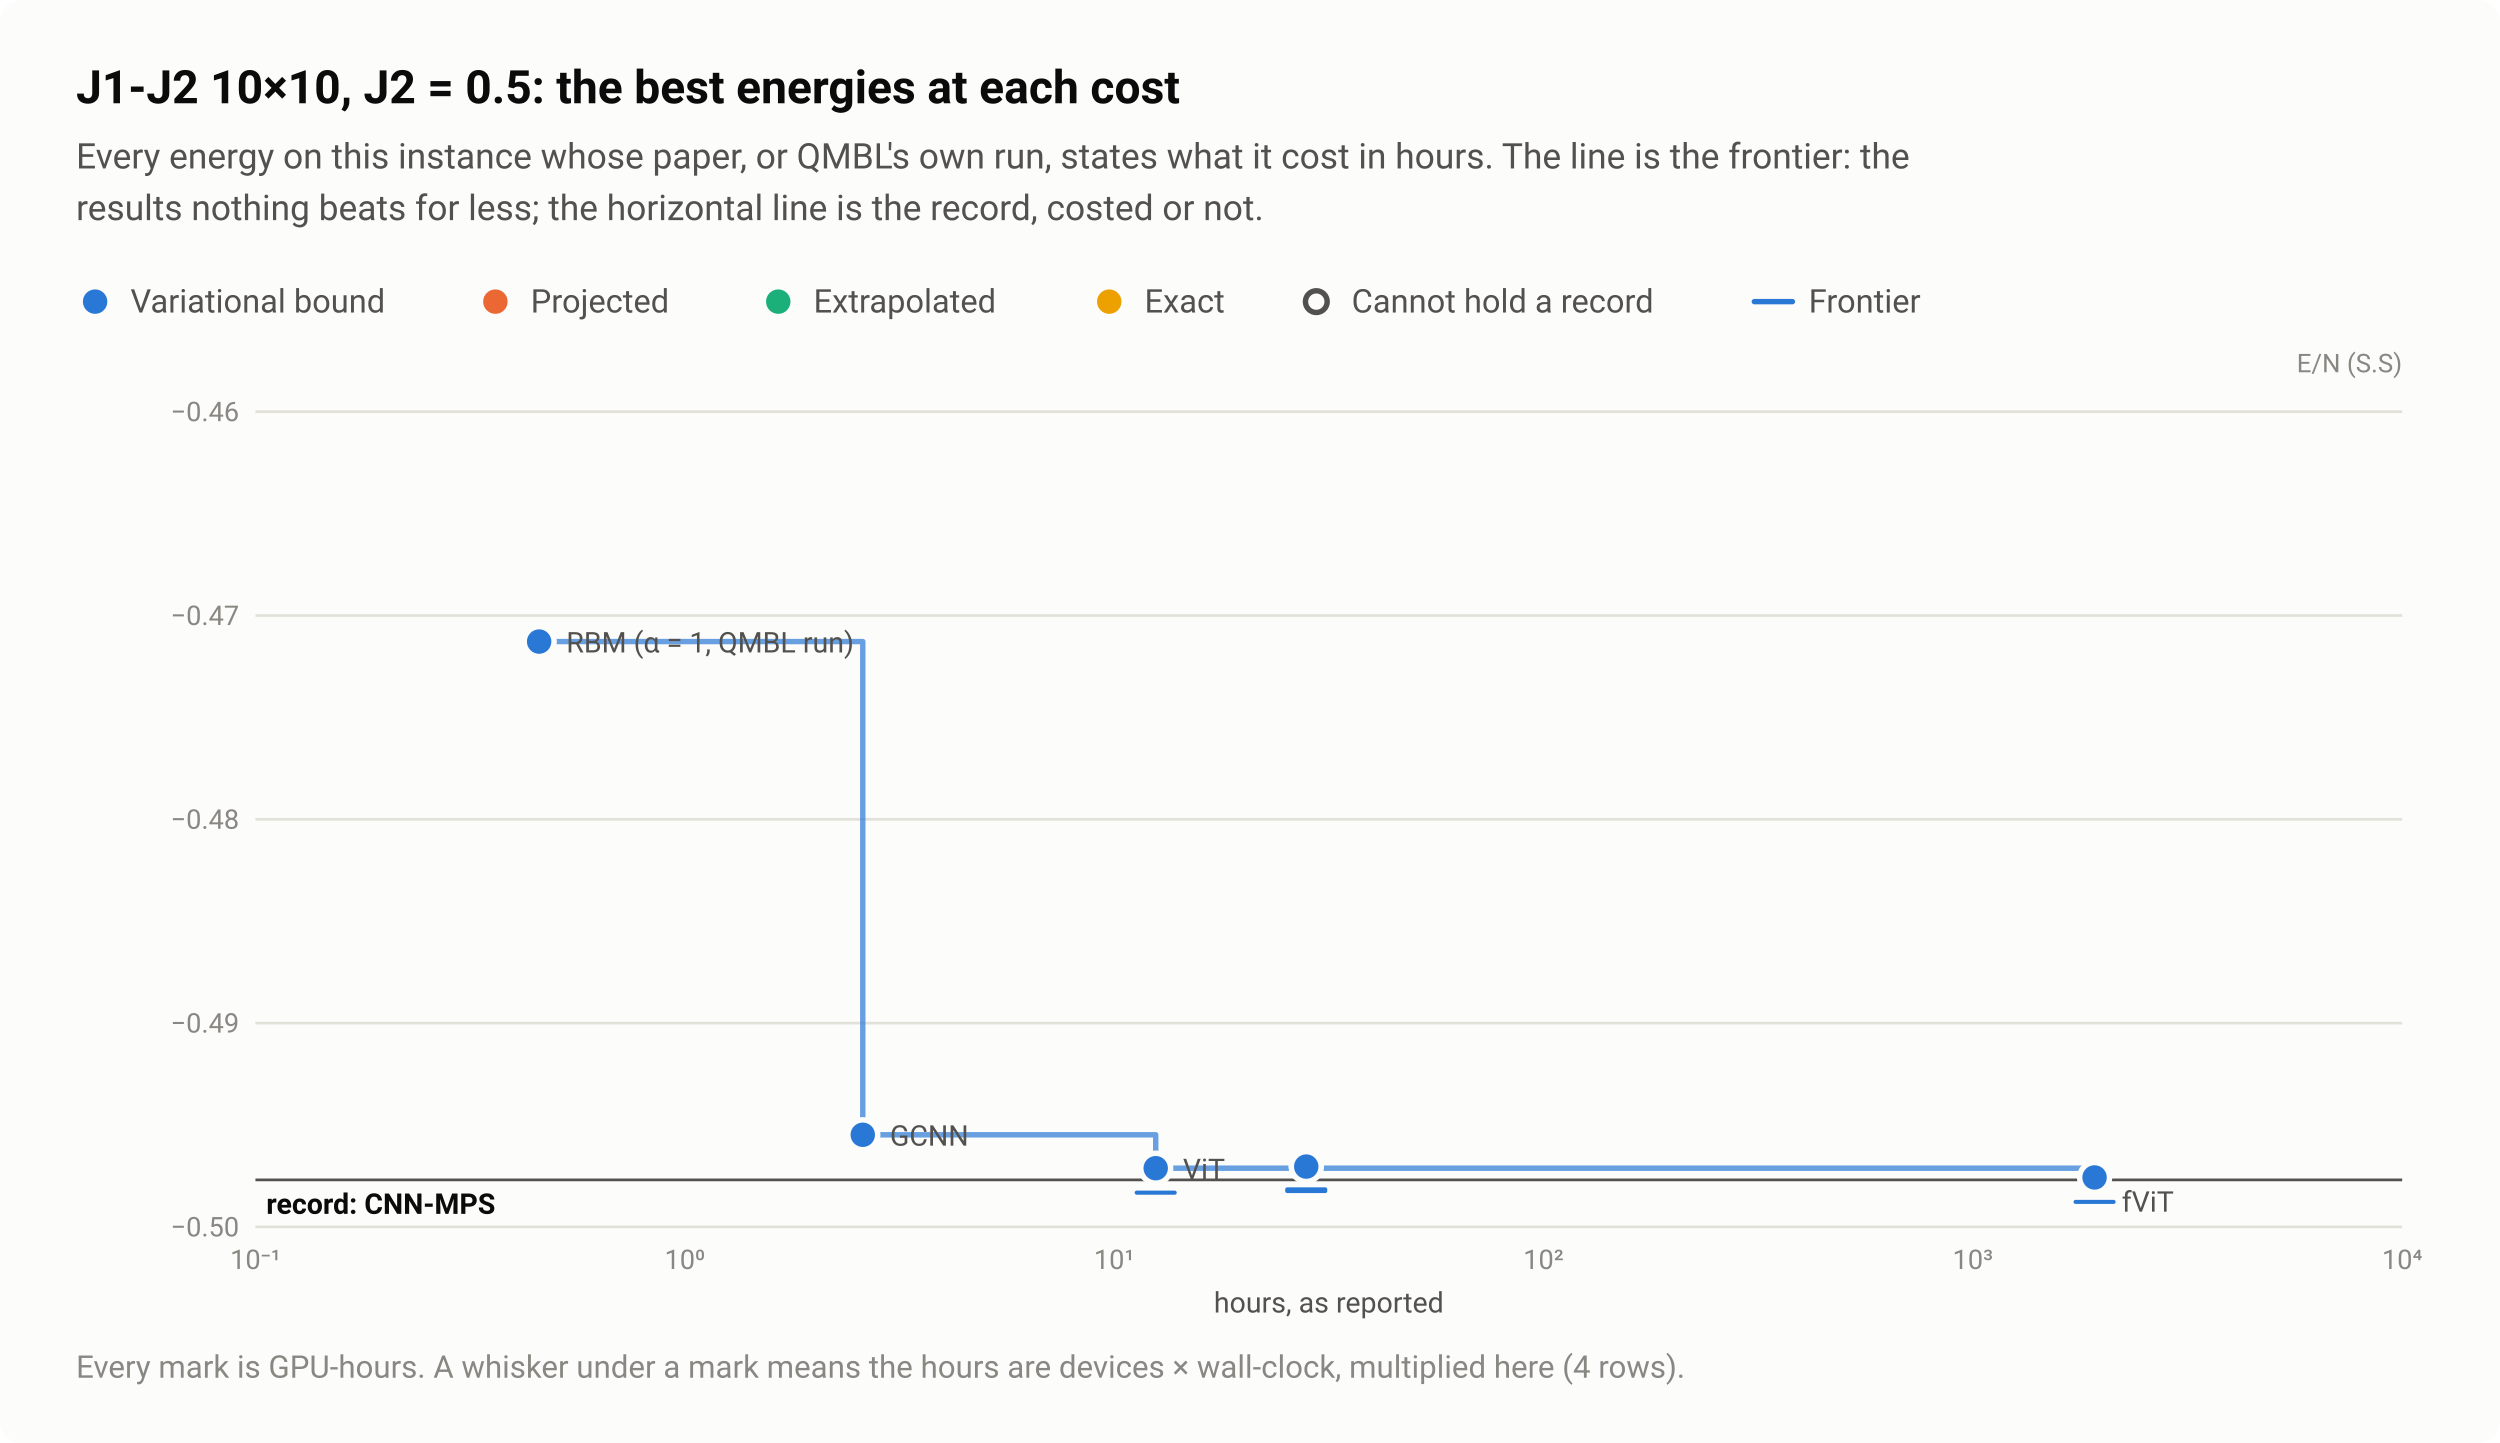
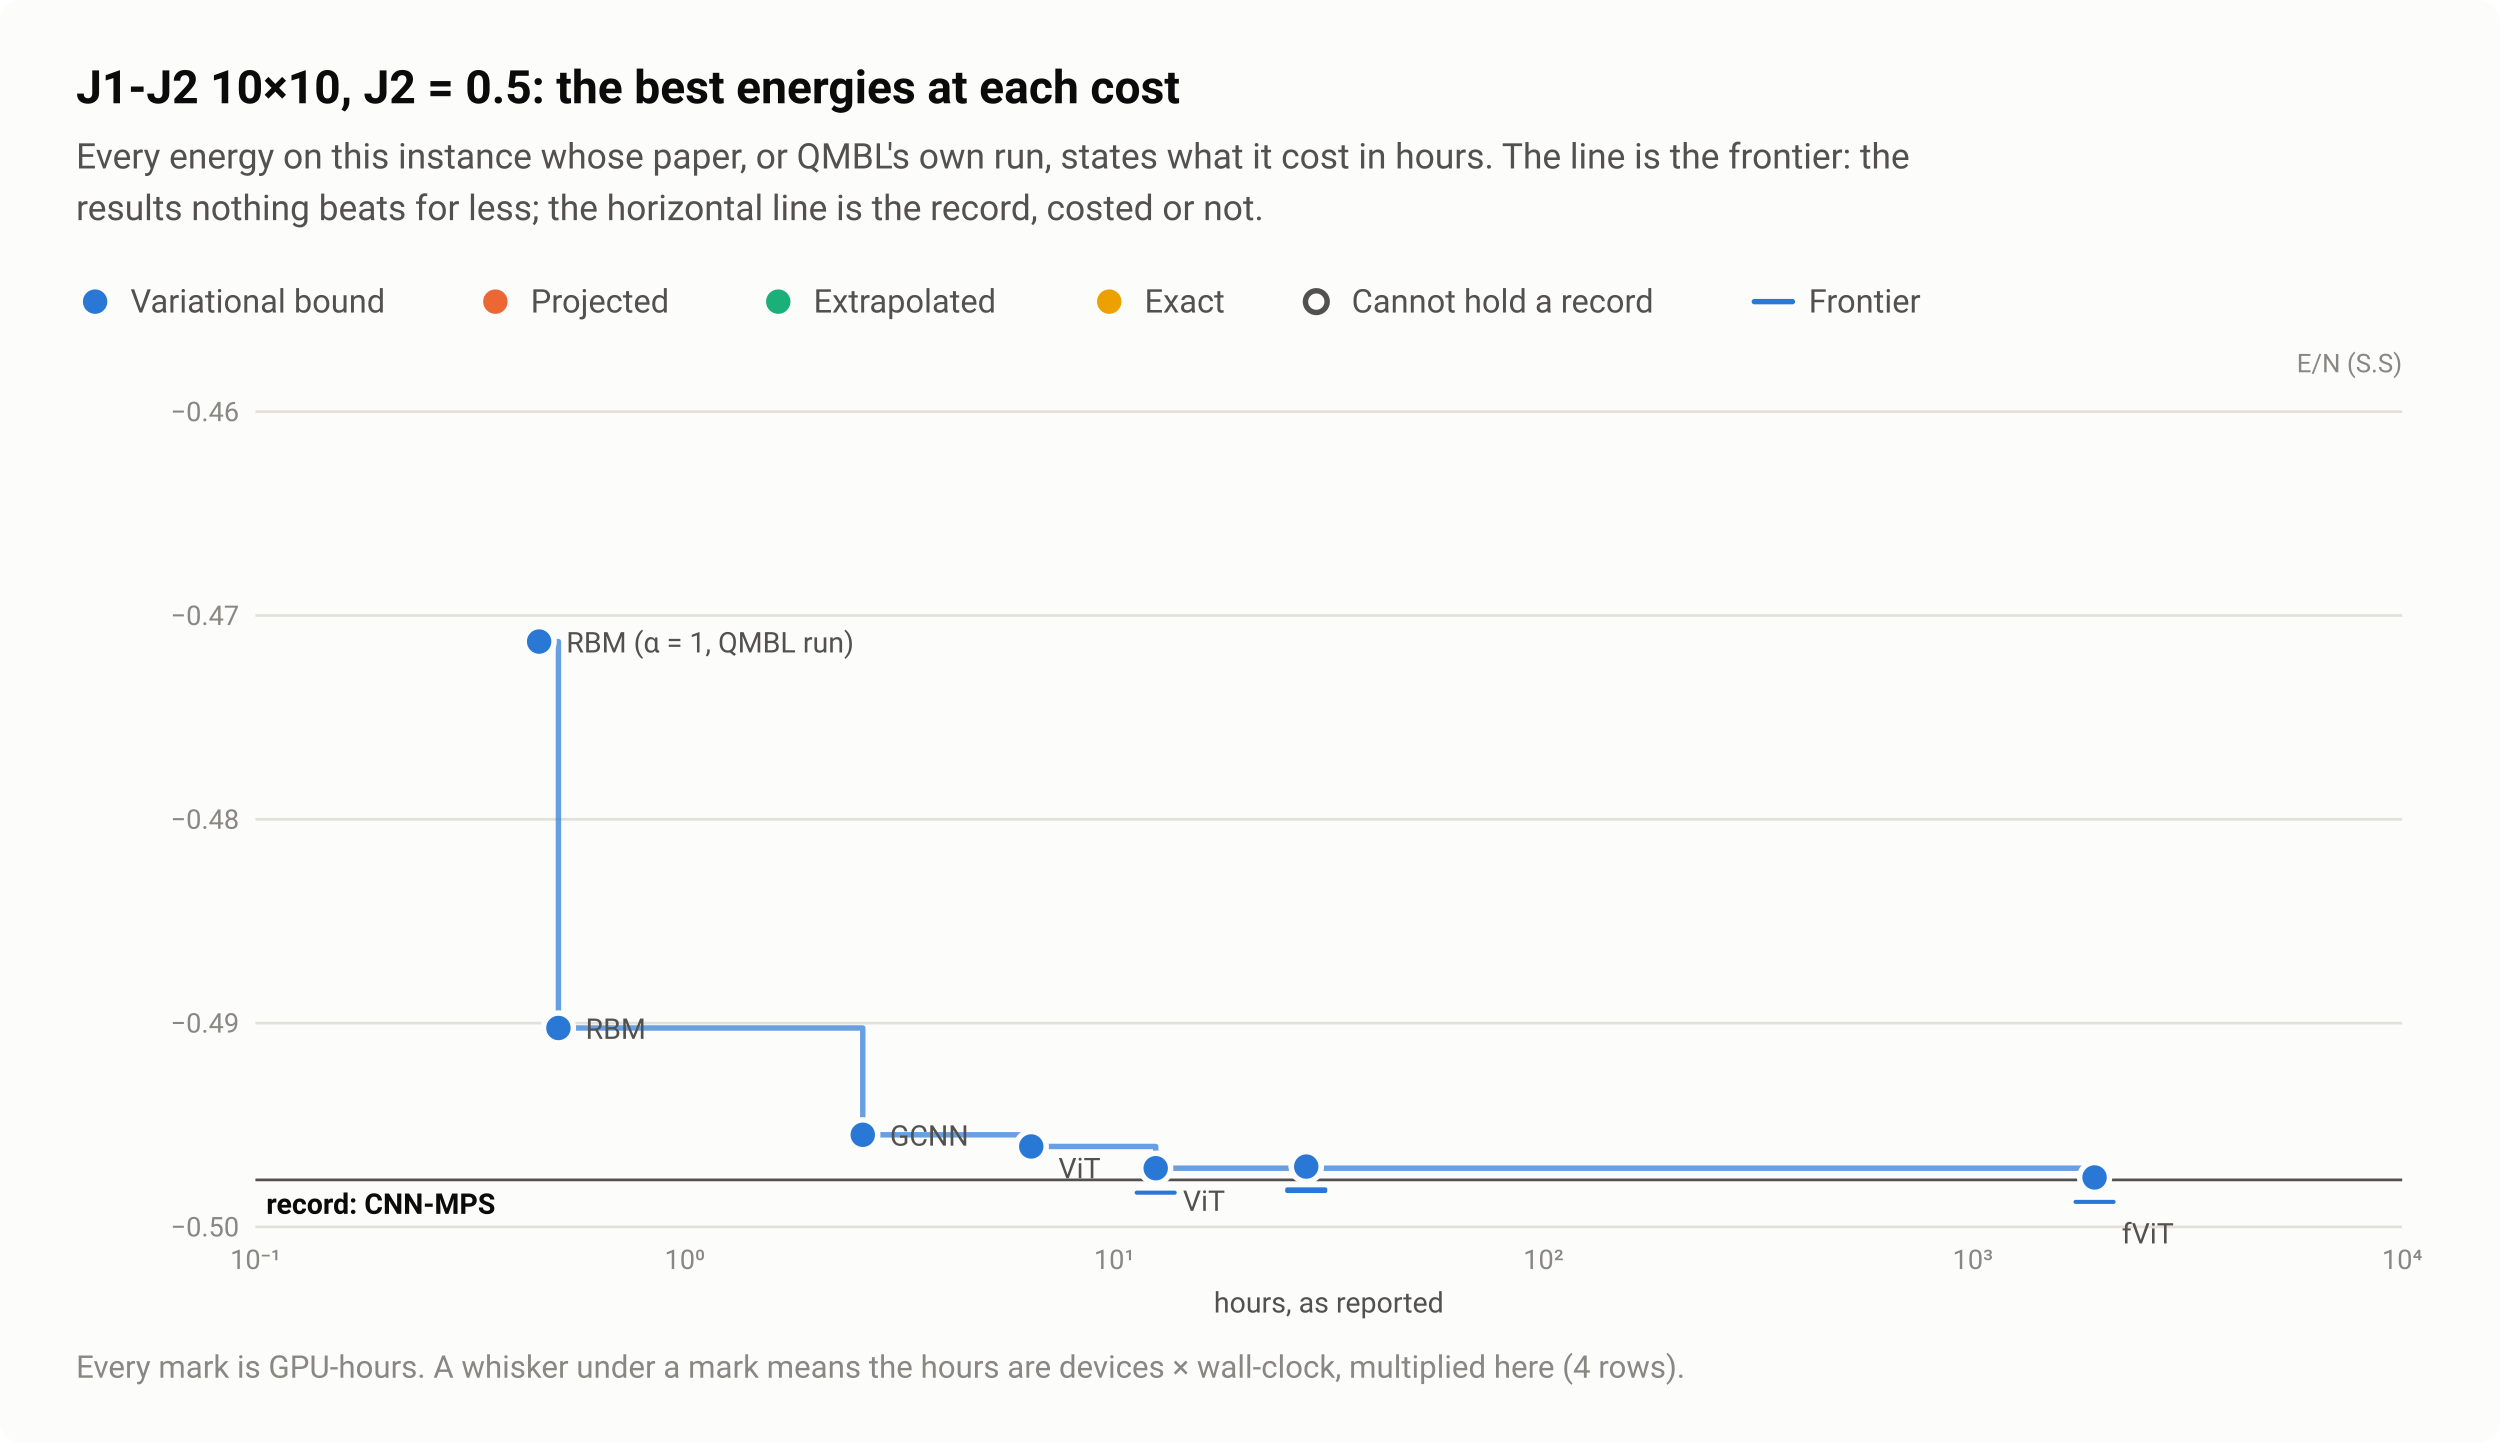
<svg xmlns="http://www.w3.org/2000/svg" width="920" height="531" viewBox="0 0 920 531" role="img" aria-labelledby="title desc">
  <style>text{font-family:system-ui,-apple-system,"Segoe UI",Roboto,"Helvetica Neue",Arial,sans-serif}</style>
  <rect width="920" height="531" rx="8" fill="#fcfcfb" />
  <text x="28" y="38" font-size="17" fill="#0b0b0b" font-weight="600">J1-J2 10×10, J2 = 0.5: the best energies at each cost</text>
  <text x="28" y="62" font-size="13" fill="#52514e">Every energy on this instance whose paper, or QMBL's own run, states what it cost in hours. The line is the frontier: the</text>
  <text x="28" y="81" font-size="13" fill="#52514e">results nothing beats for less; the horizontal line is the record, costed or not.</text>
  <circle cx="35" cy="111" r="6.5" fill="#fcfcfb" />
  <circle cx="35" cy="111" r="4.5" fill="#2a78d6" />
  <text x="48" y="115" font-size="12" fill="#52514e">Variational bound</text>
  <circle cx="182.3" cy="111" r="6.5" fill="#fcfcfb" />
  <circle cx="182.3" cy="111" r="4.5" fill="#eb6834" />
  <text x="195.3" y="115" font-size="12" fill="#52514e">Projected</text>
  <circle cx="286.4" cy="111" r="6.5" fill="#fcfcfb" />
  <circle cx="286.4" cy="111" r="4.5" fill="#1baf7a" />
  <text x="299.4" y="115" font-size="12" fill="#52514e">Extrapolated</text>
  <circle cx="408.2" cy="111" r="6.5" fill="#fcfcfb" />
  <circle cx="408.2" cy="111" r="4.5" fill="#eda100" />
  <text x="421.2" y="115" font-size="12" fill="#52514e">Exact</text>
  <circle cx="484.4" cy="111" r="6.5" fill="#fcfcfb" />
  <circle cx="484.4" cy="111" r="4" fill="#fcfcfb" stroke="#52514e" stroke-width="2" />
  <text x="497.4" y="115" font-size="12" fill="#52514e">Cannot hold a record</text>
  <path d="M645.6 111H659.6" stroke="#2a78d6" stroke-width="2" stroke-linecap="round" />
  <text x="665.6" y="115" font-size="12" fill="#52514e">Frontier</text>
  <text x="884" y="137" font-size="9.5" fill="#898781" text-anchor="end">E/N (S.S)</text>
  <path d="M94 451.5H884" stroke="#e1e0d9" stroke-width="1" />
  <text x="88" y="455" font-size="10" fill="#898781" text-anchor="end" style="font-variant-numeric:tabular-nums">−0.50</text>
  <path d="M94 376.5H884" stroke="#e1e0d9" stroke-width="1" />
  <text x="88" y="380" font-size="10" fill="#898781" text-anchor="end" style="font-variant-numeric:tabular-nums">−0.49</text>
  <path d="M94 301.5H884" stroke="#e1e0d9" stroke-width="1" />
  <text x="88" y="305" font-size="10" fill="#898781" text-anchor="end" style="font-variant-numeric:tabular-nums">−0.48</text>
  <path d="M94 226.5H884" stroke="#e1e0d9" stroke-width="1" />
  <text x="88" y="230" font-size="10" fill="#898781" text-anchor="end" style="font-variant-numeric:tabular-nums">−0.47</text>
  <path d="M94 151.5H884" stroke="#e1e0d9" stroke-width="1" />
  <text x="88" y="155" font-size="10" fill="#898781" text-anchor="end" style="font-variant-numeric:tabular-nums">−0.46</text>
  <text x="94" y="467" font-size="10" fill="#898781" text-anchor="middle" style="font-variant-numeric:tabular-nums">10⁻¹</text>
  <text x="252" y="467" font-size="10" fill="#898781" text-anchor="middle" style="font-variant-numeric:tabular-nums">10⁰</text>
  <text x="410" y="467" font-size="10" fill="#898781" text-anchor="middle" style="font-variant-numeric:tabular-nums">10¹</text>
  <text x="568" y="467" font-size="10" fill="#898781" text-anchor="middle" style="font-variant-numeric:tabular-nums">10²</text>
  <text x="726" y="467" font-size="10" fill="#898781" text-anchor="middle" style="font-variant-numeric:tabular-nums">10³</text>
  <text x="884" y="467" font-size="10" fill="#898781" text-anchor="middle" style="font-variant-numeric:tabular-nums">10⁴</text>
  <path d="M94 434.2H884" stroke="#52514e" stroke-width="1" />
  <text x="98" y="446.7" font-size="10.5" fill="#0b0b0b" font-weight="600">record: CNN-MPS</text>
-   <path d="M198.4 236.1H317.5V417.6H425.3V429.9H770.8V433.3" fill="none" stroke="#2a78d6" stroke-width="2" stroke-linejoin="round" stroke-linecap="round" opacity="0.7" />
+   <path d="M198.4 236.1H205.5V378.3H317.5V417.6H379.5V421.9H425.3V429.9H770.8V433.3" fill="none" stroke="#2a78d6" stroke-width="2" stroke-linejoin="round" stroke-linecap="round" opacity="0.7" />
  <a class="pt" href="/instances/#r-J1J2_square_100_P_0_5-222e496c">
    <circle cx="770.8" cy="433.3" r="6.5" fill="#fcfcfb" />
    <circle cx="770.8" cy="433.3" r="4.5" fill="#2a78d6" />
    <path d="M763.8 442.3H777.8" stroke="#2a78d6" stroke-width="1.5" stroke-linecap="round" />
  </a>
  <a class="pt" href="/instances/#r-J1J2_square_100_P_0_5-0c62bd86">
    <circle cx="480.7" cy="428.7" r="6.5" fill="#fcfcfb" />
    <circle cx="480.7" cy="428.7" r="4.5" fill="#2a78d6" />
    <path d="M473.7 437.7H487.7" stroke="#2a78d6" stroke-width="1.5" stroke-linecap="round" />
  </a>
  <a class="pt" href="/instances/#r-J1J2_square_100_P_0_5-5bc62a0e">
    <circle cx="480.7" cy="429.3" r="6.5" fill="#fcfcfb" />
    <circle cx="480.7" cy="429.3" r="4.5" fill="#2a78d6" />
    <path d="M473.7 438.3H487.7" stroke="#2a78d6" stroke-width="1.5" stroke-linecap="round" />
  </a>
  <a class="pt" href="/instances/#r-J1J2_square_100_P_0_5-3709d247">
    <circle cx="425.3" cy="429.9" r="6.5" fill="#fcfcfb" />
    <circle cx="425.3" cy="429.9" r="4.5" fill="#2a78d6" />
    <path d="M418.3 438.9H432.3" stroke="#2a78d6" stroke-width="1.5" stroke-linecap="round" />
  </a>
  <a class="pt" href="/instances/#r-J1J2_square_100_P_0_5-9da87ced">
    <circle cx="317.5" cy="417.6" r="6.5" fill="#fcfcfb" />
    <circle cx="317.5" cy="417.6" r="4.5" fill="#2a78d6" />
  </a>
  <a class="pt" href="/instances/#r-J1J2_square_100_P_0_5-11bb7c21">
    <circle cx="198.4" cy="236.1" r="6.5" fill="#fcfcfb" />
    <circle cx="198.4" cy="236.1" r="4.5" fill="#2a78d6" />
  </a>
+   <a class="pt" href="/instances/#r-J1J2_square_100_P_0_5-26119544">
+     <circle cx="205.5" cy="378.3" r="6.5" fill="#fcfcfb" />
+     <circle cx="205.5" cy="378.3" r="4.5" fill="#2a78d6" />
+   </a>
+   <a class="pt" href="/instances/#r-J1J2_square_100_P_0_5-581a942d">
+     <circle cx="379.5" cy="421.9" r="6.5" fill="#fcfcfb" />
+     <circle cx="379.5" cy="421.9" r="4.5" fill="#2a78d6" />
+   </a>
  <text x="208.4" y="240.1" font-size="10.5" fill="#52514e" text-anchor="start">RBM (α = 1, QMBL run)</text>
+   <text x="215.5" y="382.3" font-size="10.5" fill="#52514e" text-anchor="start">RBM</text>
  <text x="327.5" y="421.6" font-size="10.5" fill="#52514e" text-anchor="start">GCNN</text>
-   <text x="435.3" y="433.9" font-size="10.5" fill="#52514e" text-anchor="start">ViT</text>
-   <text x="780.8" y="445.9" font-size="10.5" fill="#52514e" text-anchor="start">fViT</text>
+   <text x="389.5" y="433.6" font-size="10.5" fill="#52514e" text-anchor="start">ViT</text>
+   <text x="435.3" y="445.6" font-size="10.5" fill="#52514e" text-anchor="start">ViT</text>
+   <text x="780.8" y="457.6" font-size="10.5" fill="#52514e" text-anchor="start">fViT</text>
  <text x="489" y="483" font-size="10.5" fill="#52514e" text-anchor="middle">hours, as reported</text>
  <text x="28" y="507" font-size="11.5" fill="#898781">Every mark is GPU-hours. A whisker under a mark means the hours are devices × wall-clock, multiplied here (4 rows).</text>
</svg>
